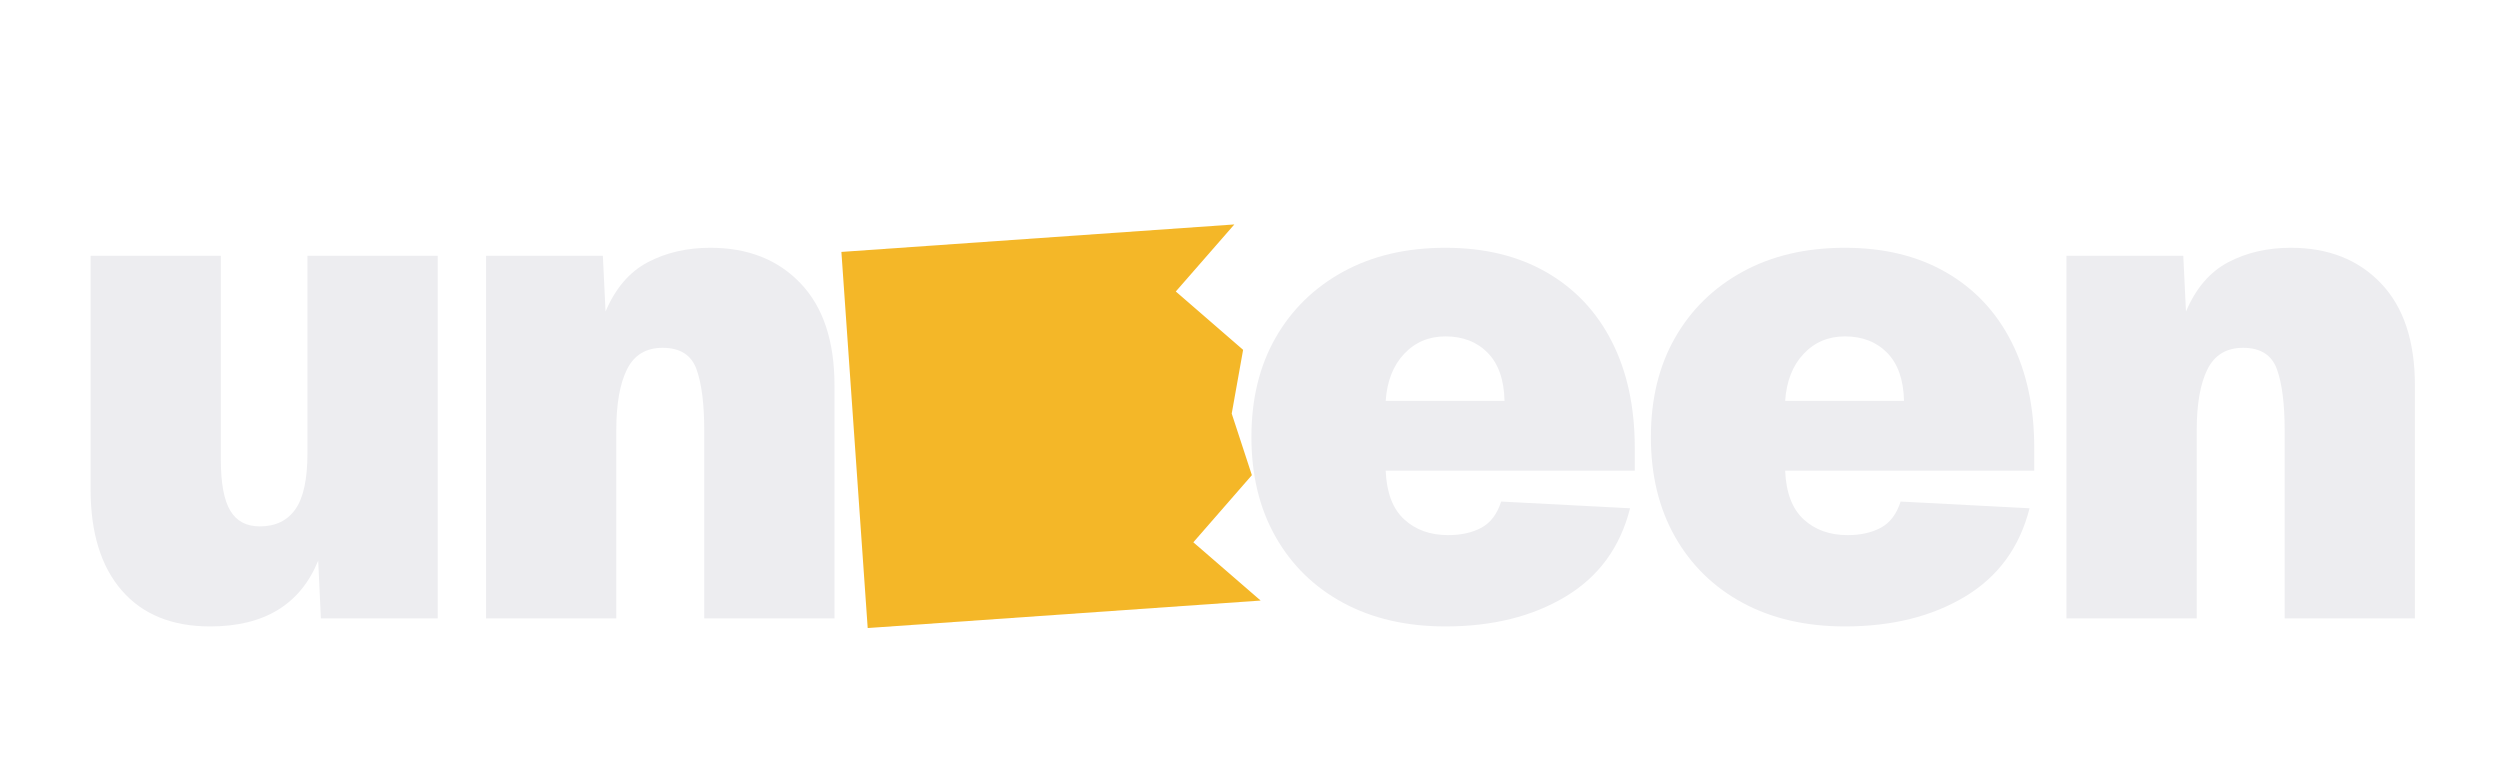
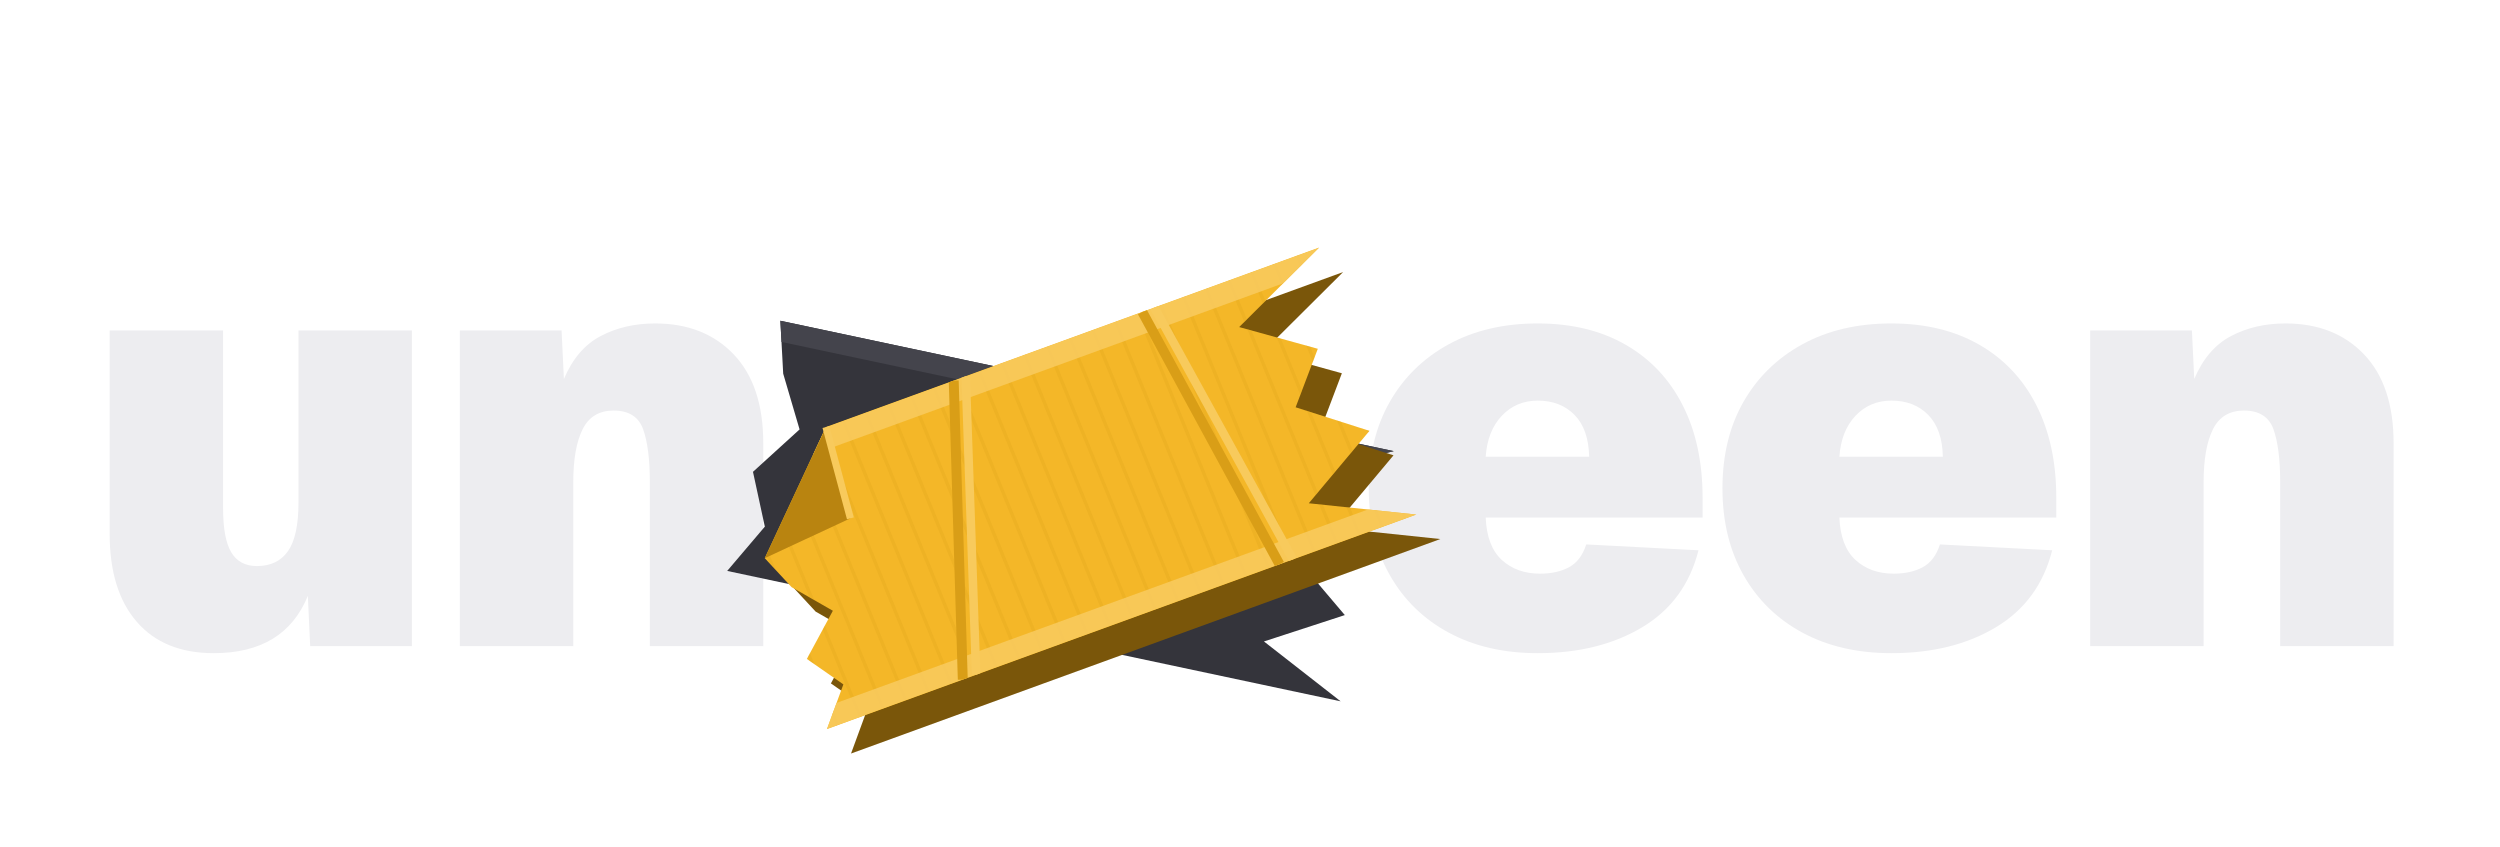
- <svg xmlns="http://www.w3.org/2000/svg" viewBox="0 0 283 88" width="283" height="88" role="img" aria-label="unzeen">
-   <g transform="translate(6 70) scale(0.076)" fill="#EDEDF0">
+ <svg xmlns="http://www.w3.org/2000/svg" viewBox="0 0 325 110" width="325" height="110" role="img" aria-label="unzeen">
+   <g transform="translate(10 84) scale(0.076)" fill="#EDEDF0">
    <path d="M234.0 12Q149.0 12 102.5 -41.5Q56.0 -95 56.0 -192V-540H250.0V-236Q250.0 -184 264.0 -160.5Q278.0 -137 308.0 -137Q343.0 -137 361.0 -162.5Q379.0 -188 379.0 -246V-540H573.0V0H399.0L395.0 -86Q355.0 12 234.0 12Z" />
-     <path d="M645.0 0V-540H819.0L823.0 -457Q845.0 -509 886.0 -530.5Q927.0 -552 979.0 -552Q1063.0 -552 1113.5 -499.0Q1164.0 -446 1164.0 -347V0H970.0V-280Q970.0 -339 958.5 -371.0Q947.0 -403 908.0 -403Q871.0 -403 855.0 -371.0Q839.0 -339 839.0 -280V0Z" />
-     <path d="M2074.0 12Q1987.0 12 1922.0 -23.0Q1857.0 -58 1821.0 -121.5Q1785.0 -185 1785.0 -270Q1785.0 -355 1821.0 -418.0Q1857.0 -481 1922.0 -516.5Q1987.0 -552 2074.0 -552Q2161.0 -552 2224.5 -515.5Q2288.0 -479 2322.0 -412.0Q2356.0 -345 2356.0 -254V-220H1985.0Q1987.0 -171 2012.5 -147.5Q2038.0 -124 2078.0 -124Q2107.0 -124 2127.5 -135.0Q2148.0 -146 2157.0 -174L2349.0 -164Q2327.0 -77 2253.0 -32.5Q2179.0 12 2074.0 12ZM1985.0 -324H2162.0Q2161.0 -371 2137.0 -395.5Q2113.0 -420 2074.0 -420Q2037.0 -420 2012.5 -394.0Q1988.0 -368 1985.0 -324Z" />
-     <path d="M2669.0 12Q2582.0 12 2517.0 -23.0Q2452.0 -58 2416.0 -121.5Q2380.0 -185 2380.0 -270Q2380.0 -355 2416.0 -418.0Q2452.0 -481 2517.0 -516.5Q2582.0 -552 2669.0 -552Q2756.0 -552 2819.5 -515.5Q2883.0 -479 2917.0 -412.0Q2951.0 -345 2951.0 -254V-220H2580.0Q2582.0 -171 2607.5 -147.5Q2633.0 -124 2673.0 -124Q2702.0 -124 2722.5 -135.0Q2743.0 -146 2752.0 -174L2944.0 -164Q2922.0 -77 2848.0 -32.5Q2774.0 12 2669.0 12ZM2580.0 -324H2757.0Q2756.0 -371 2732.0 -395.5Q2708.0 -420 2669.0 -420Q2632.0 -420 2607.5 -394.0Q2583.0 -368 2580.0 -324Z" />
-     <path d="M2999.0 0V-540H3173.0L3177.0 -457Q3199.0 -509 3240.0 -530.5Q3281.0 -552 3333.0 -552Q3417.0 -552 3467.5 -499.0Q3518.0 -446 3518.0 -347V0H3324.0V-280Q3324.0 -339 3312.5 -371.0Q3301.0 -403 3262.0 -403Q3225.0 -403 3209.0 -371.0Q3193.0 -339 3193.0 -280V0Z" />
+     <path d="M655.0 0V-540H829.0L833.0 -457Q855.0 -509 896.0 -530.5Q937.0 -552 989.0 -552Q1073.0 -552 1123.5 -499.0Q1174.0 -446 1174.0 -347V0H980.0V-280Q980.0 -339 968.5 -371.0Q957.0 -403 918.0 -403Q881.0 -403 865.0 -371.0Q849.0 -339 849.0 -280V0Z" />
  </g>
-   <g transform="rotate(-4 118.974 48.2488)">
-     <path d="M96.68,26.91 L141.27,26.91 L134.13,34.02 L141.27,41.14 L139.48,48.25 L141.27,55.36 L134.13,62.48 L141.27,69.59 L96.68,69.59Z" fill="#F4B728" />
+   <g transform="translate(40 84) scale(0.076)" fill="#EDEDF0">
+     <path d="M2104.0 12Q2017.0 12 1952.0 -23.0Q1887.0 -58 1851.0 -121.5Q1815.0 -185 1815.0 -270Q1815.0 -355 1851.0 -418.0Q1887.0 -481 1952.0 -516.5Q2017.0 -552 2104.0 -552Q2191.0 -552 2254.5 -515.5Q2318.0 -479 2352.0 -412.0Q2386.0 -345 2386.0 -254V-220H2015.0Q2017.0 -171 2042.5 -147.5Q2068.0 -124 2108.0 -124Q2137.0 -124 2157.5 -135.0Q2178.0 -146 2187.0 -174L2379.0 -164Q2357.0 -77 2283.0 -32.5Q2209.0 12 2104.0 12ZM2015.0 -324H2192.0Q2191.0 -371 2167.0 -395.5Q2143.0 -420 2104.0 -420Q2067.0 -420 2042.5 -394.0Q2018.0 -368 2015.0 -324Z" />
+     <path d="M2709.0 12Q2622.0 12 2557.0 -23.0Q2492.0 -58 2456.0 -121.5Q2420.0 -185 2420.0 -270Q2420.0 -355 2456.0 -418.0Q2492.0 -481 2557.0 -516.5Q2622.0 -552 2709.0 -552Q2796.0 -552 2859.5 -515.5Q2923.0 -479 2957.0 -412.0Q2991.0 -345 2991.0 -254V-220H2620.0Q2622.0 -171 2647.5 -147.5Q2673.0 -124 2713.0 -124Q2742.0 -124 2762.5 -135.0Q2783.0 -146 2792.0 -174L2984.0 -164Q2962.0 -77 2888.0 -32.5Q2814.0 12 2709.0 12ZM2620.0 -324H2797.0Q2796.0 -371 2772.0 -395.5Q2748.0 -420 2709.0 -420Q2672.0 -420 2647.5 -394.0Q2623.0 -368 2620.0 -324Z" />
+     <path d="M3049.0 0V-540H3223.0L3227.0 -457Q3249.0 -509 3290.0 -530.5Q3331.0 -552 3383.0 -552Q3467.0 -552 3517.5 -499.0Q3568.0 -446 3568.0 -347V0H3374.0V-280Q3374.0 -339 3362.5 -371.0Q3351.0 -403 3312.0 -403Q3275.0 -403 3259.0 -371.0Q3243.0 -339 3243.0 -280V0Z" />
+   </g>
+   <g transform="rotate(12 137.8634 66.43488)">
+     <path d="M97.10,49.81 L178.63,49.81 L166.66,55.35 L174.44,60.89 L169.65,66.43 L176.83,71.98 L167.26,77.52 L178.63,83.06 L97.10,83.06 L100.69,76.41 L97.70,69.76 L102.48,63.11 L98.89,56.46 L97.10,49.81Z" fill="#34343B" />
+     <clipPath id="tp23">
+       <path d="M97.10,49.81 L178.63,49.81 L166.66,55.35 L174.44,60.89 L169.65,66.43 L176.83,71.98 L167.26,77.52 L178.63,83.06 L97.10,83.06 L100.69,76.41 L97.70,69.76 L102.48,63.11 L98.89,56.46 L97.10,49.81Z" />
+     </clipPath>
+     <g clip-path="url(#tp23)">
+       <rect x="97.099" y="49.814" width="81.529" height="2.66" fill="#44444C" />
+       <path d="M131.34,49.814 L139.65,83.056" stroke="#232328" stroke-width="2.99" fill="none" />
+       <path d="M134.00,49.814 L142.31,83.056" stroke="#44444C" stroke-width="1.33" fill="none" />
+     </g>
+   </g>
+   <g transform="rotate(-20 139.494 63.48)">
+     <path d="M112.03,45.01 L180.26,45.01 L166.96,51.17 L175.60,57.32 L170.29,63.48 L178.26,69.64 L167.63,75.79 L180.26,81.95 L98.73,81.95 L102.72,77.22 L99.39,72.49 L104.71,67.76 L100.72,63.04 L98.73,58.31Z" fill="#7A560A" transform="translate(1.85 4.06)" />
+     <path d="M112.03,45.01 L180.26,45.01 L166.96,51.17 L175.60,57.32 L170.29,63.48 L178.26,69.64 L167.63,75.79 L180.26,81.95 L98.73,81.95 L102.72,77.22 L99.39,72.49 L104.71,67.76 L100.72,63.04 L98.73,58.31Z" fill="#F4B728" />
+     <clipPath id="tp24">
+       <path d="M112.03,45.01 L180.26,45.01 L166.96,51.17 L175.60,57.32 L170.29,63.48 L178.26,69.64 L167.63,75.79 L180.26,81.95 L98.73,81.95 L102.72,77.22 L99.39,72.49 L104.71,67.76 L100.72,63.04 L98.73,58.31Z" />
+     </clipPath>
+     <g clip-path="url(#tp24)">
+       <path d="M98.73,45.012 l1.48,36.936M101.87,45.012 l1.48,36.936M105.01,45.012 l1.48,36.936M108.15,45.012 l1.48,36.936M111.29,45.012 l1.48,36.936M114.43,45.012 l1.48,36.936M117.57,45.012 l1.48,36.936M120.71,45.012 l1.48,36.936M123.85,45.012 l1.48,36.936M126.99,45.012 l1.48,36.936M130.13,45.012 l1.48,36.936M133.26,45.012 l1.48,36.936M136.40,45.012 l1.48,36.936M139.54,45.012 l1.48,36.936M142.68,45.012 l1.48,36.936M145.82,45.012 l1.48,36.936M148.96,45.012 l1.48,36.936M152.10,45.012 l1.48,36.936M155.24,45.012 l1.48,36.936M158.38,45.012 l1.48,36.936M161.52,45.012 l1.48,36.936M164.66,45.012 l1.48,36.936M167.80,45.012 l1.48,36.936M170.94,45.012 l1.48,36.936M174.08,45.012 l1.48,36.936M177.22,45.012 l1.48,36.936" stroke="#D99E17" stroke-width="0.44" opacity=".22" fill="none" />
+       <rect x="98.73" y="45.012" width="81.529" height="2.77" fill="#F8CA5C" opacity=".9" />
+       <rect x="98.73" y="79.18" width="81.529" height="2.77" fill="#F8CA5C" opacity=".9" />
+       <path d="M129.71,45.012 L117.52,81.948" stroke="#D99E17" stroke-width="1.29" fill="none" />
+       <path d="M131.37,45.012 L119.37,81.948" stroke="#F8CA5C" stroke-width="1.11" fill="none" />
+       <path d="M155.80,45.012 L161.34,81.948" stroke="#D99E17" stroke-width="1.29" fill="none" />
+       <path d="M157.46,45.012 L163.19,81.948" stroke="#F8CA5C" stroke-width="1.11" fill="none" />
+     </g>
+     <path d="M112.03,45.012 L98.73,58.31 L110.96,57.25Z" fill="#B98410" />
+     <path d="M112.03,45.012 L110.96,57.25" stroke="#F8CA5C" stroke-width="0.92" />
  </g>
</svg>
